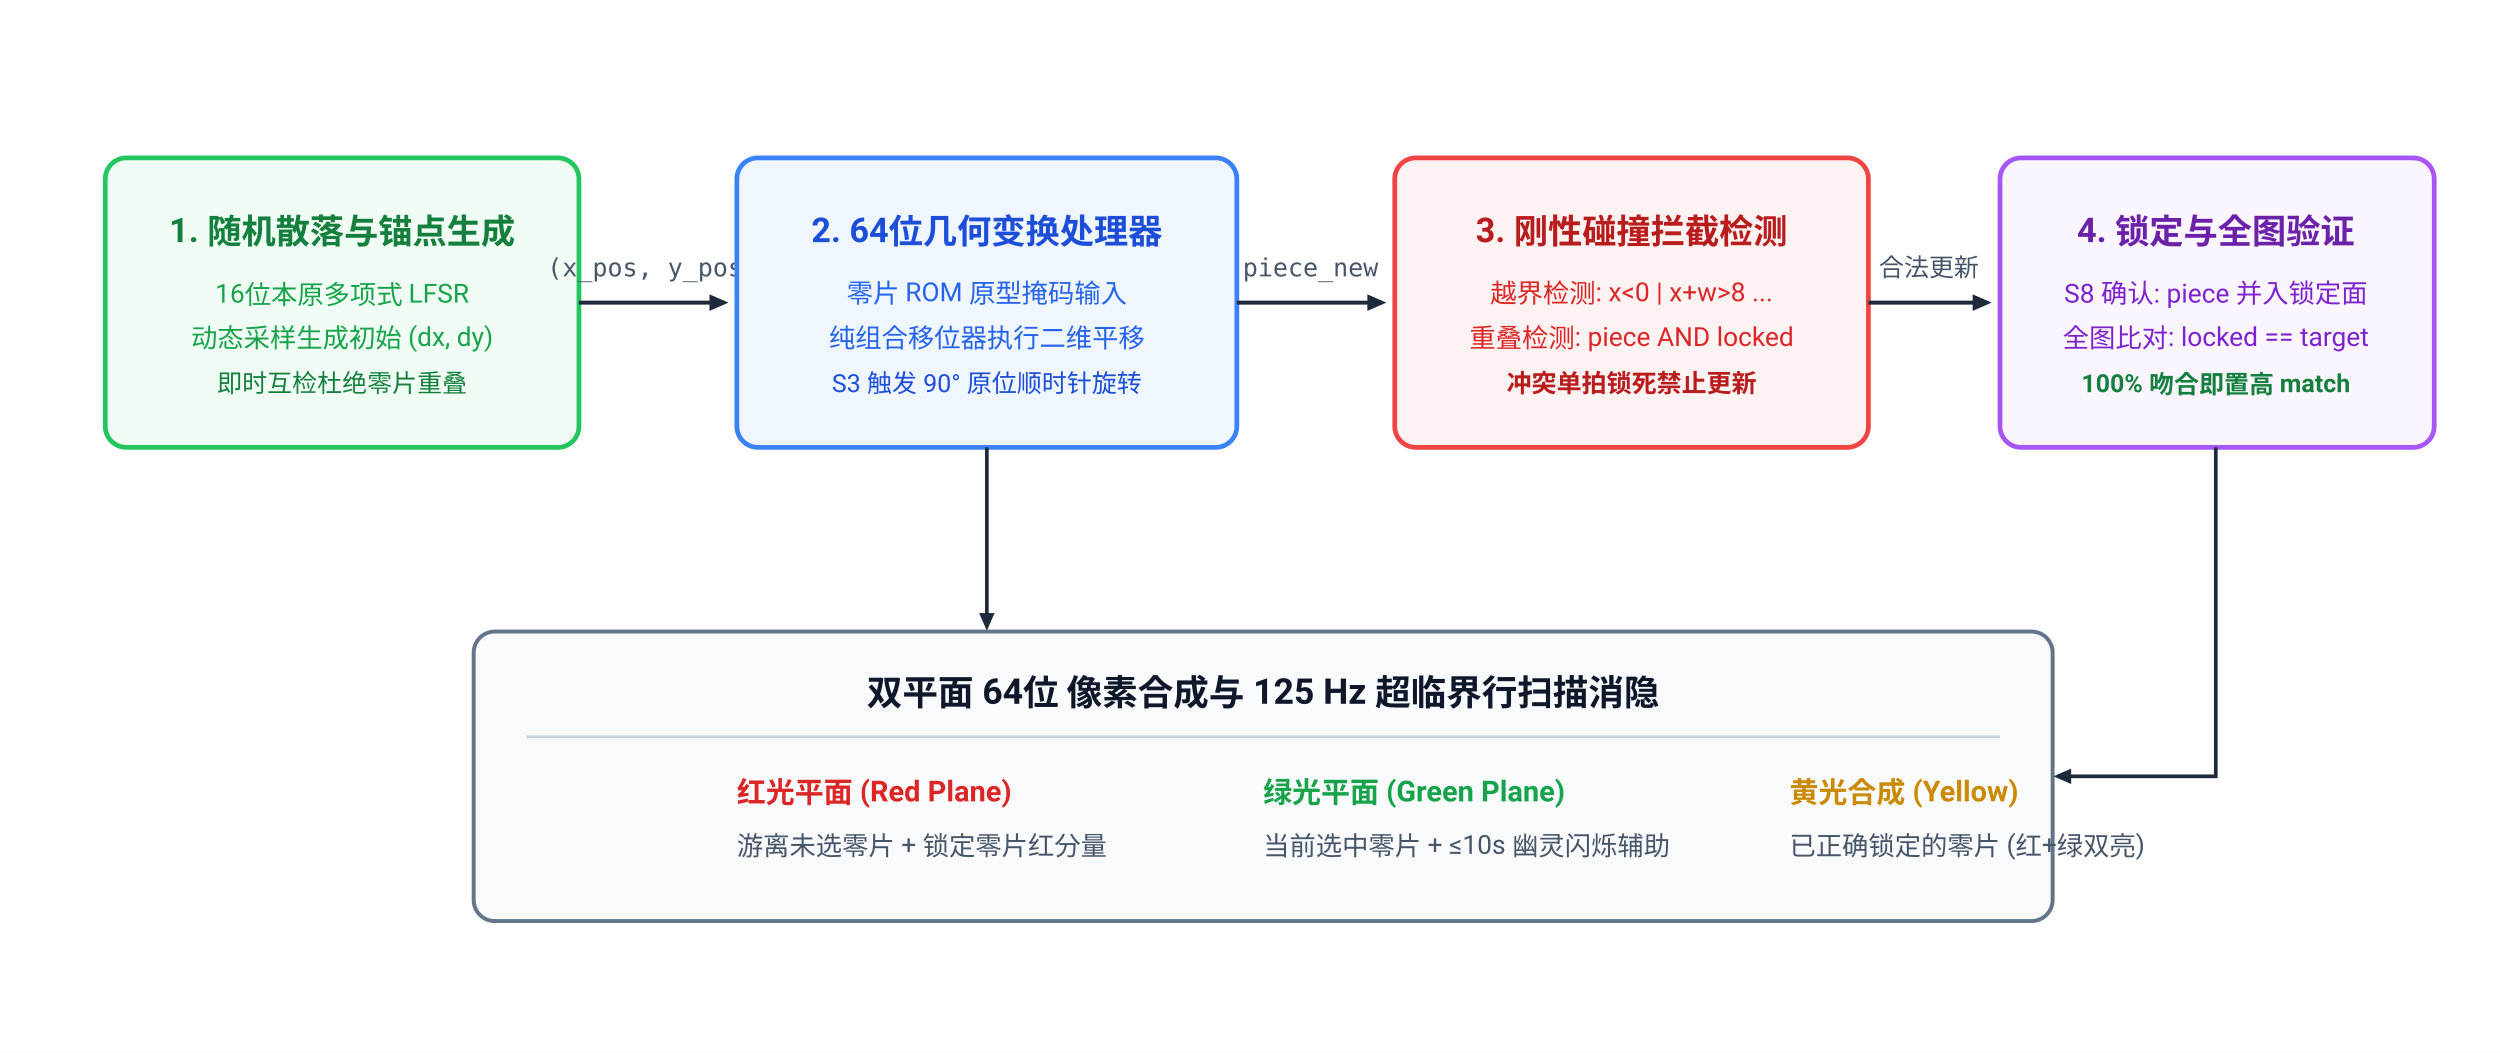
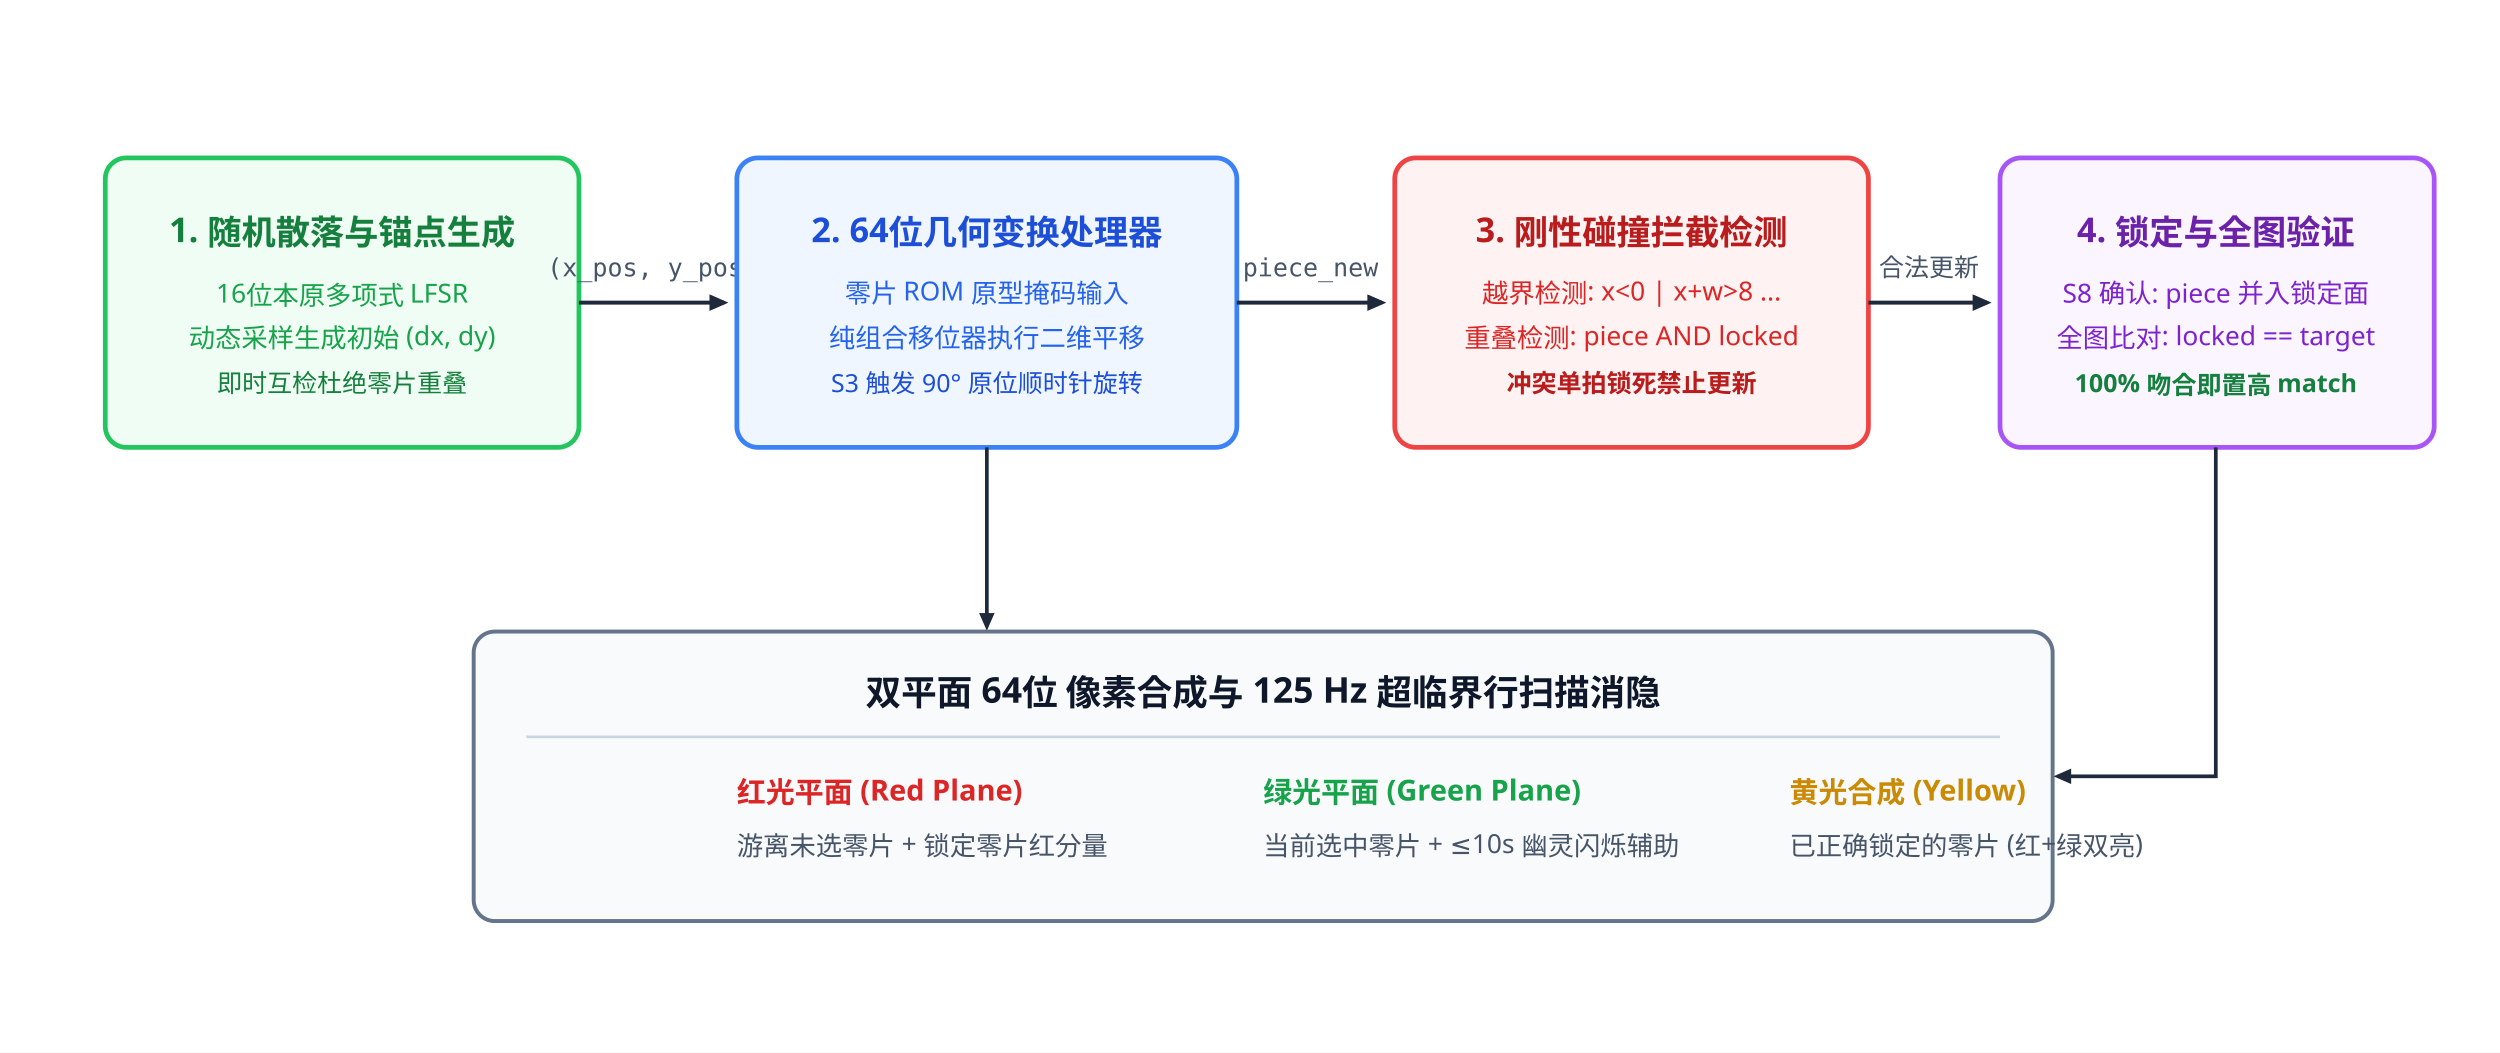
- <svg xmlns="http://www.w3.org/2000/svg" viewBox="0 0 950 400" width="950" height="400" font-family="-apple-system, BlinkMacSystemFont, 'Segoe UI', Roboto, 'PingFang SC', 'Hiragino Sans GB', 'Microsoft YaHei', sans-serif">
+ <svg xmlns="http://www.w3.org/2000/svg" viewBox="0 0 950 400" width="950" height="400" font-family="Hiragino Sans GB, PingFang SC, Noto Sans SC, Microsoft YaHei, sans-serif">
  <defs>
    <marker id="arrow" viewBox="0 0 10 10" refX="6" refY="5" markerWidth="6" markerHeight="6" orient="auto-start-reverse">
      <path d="M 0 1.5 L 8 5 L 0 8.5 z" fill="#1e293b" />
    </marker>
  </defs>
  <rect width="950" height="400" fill="#ffffff" />
  <rect x="40" y="60" width="180" height="110" rx="8" fill="#f0fdf4" stroke="#22c55e" stroke-width="1.8" />
  <text x="130" y="92" font-size="13" font-weight="bold" fill="#15803d" text-anchor="middle">1. 随机散落与锚点生成</text>
  <text x="130" y="115" font-size="10" fill="#16a34a" text-anchor="middle">16位本原多项式 LFSR</text>
  <text x="130" y="132" font-size="10" fill="#16a34a" text-anchor="middle">动态采样生成初始 (dx, dy)</text>
  <text x="130" y="149" font-size="9.5" fill="#15803d" text-anchor="middle">即时互检杜绝零片重叠</text>
  <line x1="220" y1="115" x2="275" y2="115" stroke="#1e293b" stroke-width="1.5" marker-end="url(#arrow)" />
  <text x="248" y="105" font-size="9.5" font-family="monospace" fill="#475569" text-anchor="middle">(x_pos, y_pos)</text>
  <rect x="280" y="60" width="190" height="110" rx="8" fill="#eff6ff" stroke="#3b82f6" stroke-width="1.8" />
  <text x="375" y="92" font-size="13" font-weight="bold" fill="#1d4ed8" text-anchor="middle">2. 64位几何变换处理器</text>
  <text x="375" y="115" font-size="10" fill="#2563eb" text-anchor="middle">零片 ROM 原型掩码输入</text>
  <text x="375" y="132" font-size="10" fill="#2563eb" text-anchor="middle">纯组合移位器执行二维平移</text>
  <text x="375" y="149" font-size="9.5" fill="#1d4ed8" text-anchor="middle">S3 触发 90° 原位顺时针旋转</text>
  <line x1="470" y1="115" x2="525" y2="115" stroke="#1e293b" stroke-width="1.5" marker-end="url(#arrow)" />
  <text x="498" y="105" font-size="9.5" font-family="monospace" fill="#475569" text-anchor="middle">piece_new</text>
  <rect x="530" y="60" width="180" height="110" rx="8" fill="#fef2f2" stroke="#ef4444" stroke-width="1.8" />
  <text x="620" y="92" font-size="13" font-weight="bold" fill="#b91c1c" text-anchor="middle">3. 刚性碰撞拦截检测</text>
  <text x="620" y="115" font-size="10" fill="#dc2626" text-anchor="middle">越界检测: x&lt;0 | x+w&gt;8 ...</text>
  <text x="620" y="132" font-size="10" fill="#dc2626" text-anchor="middle">重叠检测: piece AND locked</text>
  <text x="620" y="149" font-size="9.5" font-weight="bold" fill="#b91c1c" text-anchor="middle">冲突单拍锁死禁止更新</text>
  <line x1="710" y1="115" x2="755" y2="115" stroke="#1e293b" stroke-width="1.5" marker-end="url(#arrow)" />
  <text x="733" y="105" font-size="9.5" font-family="monospace" fill="#475569" text-anchor="middle">合法更新</text>
  <rect x="760" y="60" width="165" height="110" rx="8" fill="#faf5ff" stroke="#a855f7" stroke-width="1.8" />
  <text x="842" y="92" font-size="13" font-weight="bold" fill="#6b21a8" text-anchor="middle">4. 锁定与全图验证</text>
  <text x="842" y="115" font-size="10" fill="#7e22ce" text-anchor="middle">S8 确认: piece 并入锁定面</text>
  <text x="842" y="132" font-size="10" fill="#7e22ce" text-anchor="middle">全图比对: locked == target</text>
  <text x="842" y="149" font-size="9.5" font-weight="bold" fill="#15803d" text-anchor="middle">100% 吻合即置高 match</text>
  <rect x="180" y="240" width="600" height="110" rx="8" fill="#f8fafc" stroke="#64748b" stroke-width="1.5" />
  <text x="480" y="268" font-size="13.5" font-weight="bold" fill="#0f172a" text-anchor="middle">双平面 64位 像素合成与 125 Hz 超临界行扫描消隐</text>
  <line x1="200" y1="280" x2="760" y2="280" stroke="#cbd5e1" stroke-width="1" />
  <text x="280" y="305" font-size="11" font-weight="bold" fill="#dc2626">红光平面 (Red Plane)</text>
  <text x="280" y="325" font-size="10" fill="#475569">游离未选零片 + 锁定零片红分量</text>
  <text x="480" y="305" font-size="11" font-weight="bold" fill="#16a34a">绿光平面 (Green Plane)</text>
  <text x="480" y="325" font-size="10" fill="#475569">当前选中零片 + ≤10s 幽灵闪烁辅助</text>
  <text x="680" y="305" font-size="11" font-weight="bold" fill="#ca8a04">黄光合成 (Yellow)</text>
  <text x="680" y="325" font-size="10" fill="#475569">已正确锁定的零片 (红+绿双亮)</text>
  <path d="M 842 170 L 842 295 L 782 295" fill="none" stroke="#1e293b" stroke-width="1.4" marker-end="url(#arrow)" />
  <path d="M 375 170 L 375 238" fill="none" stroke="#1e293b" stroke-width="1.4" marker-end="url(#arrow)" />
</svg>
